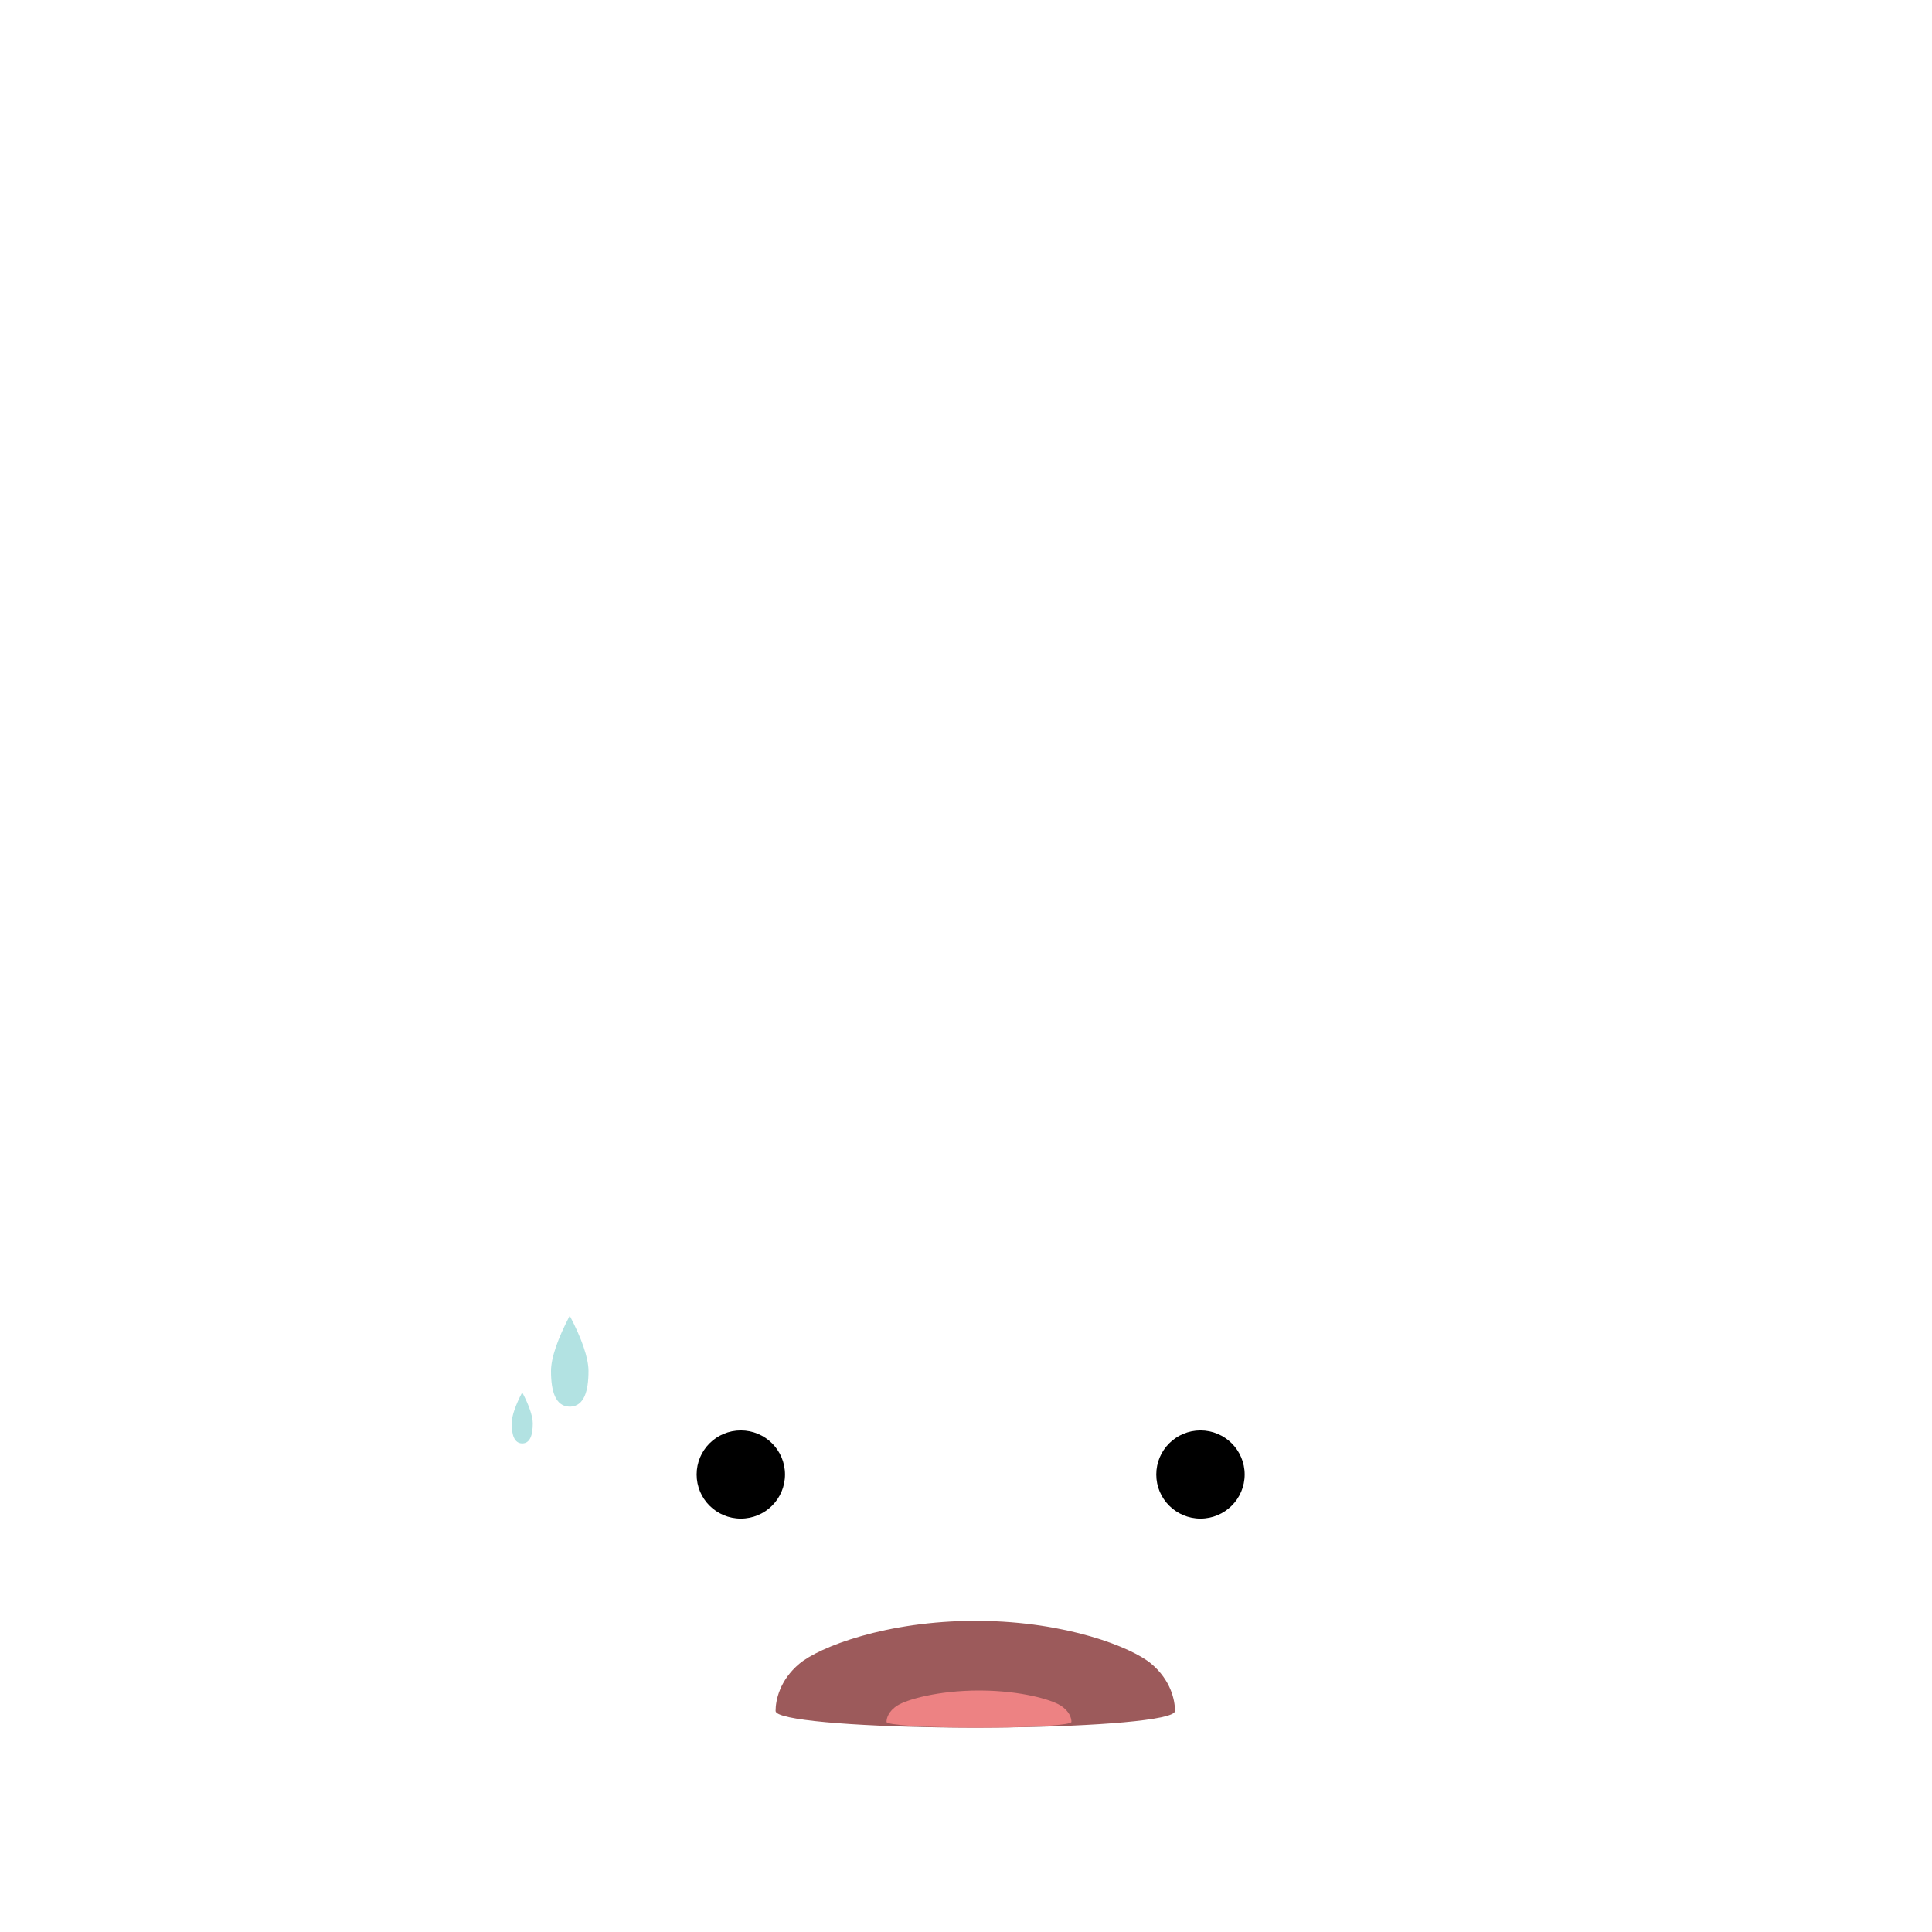
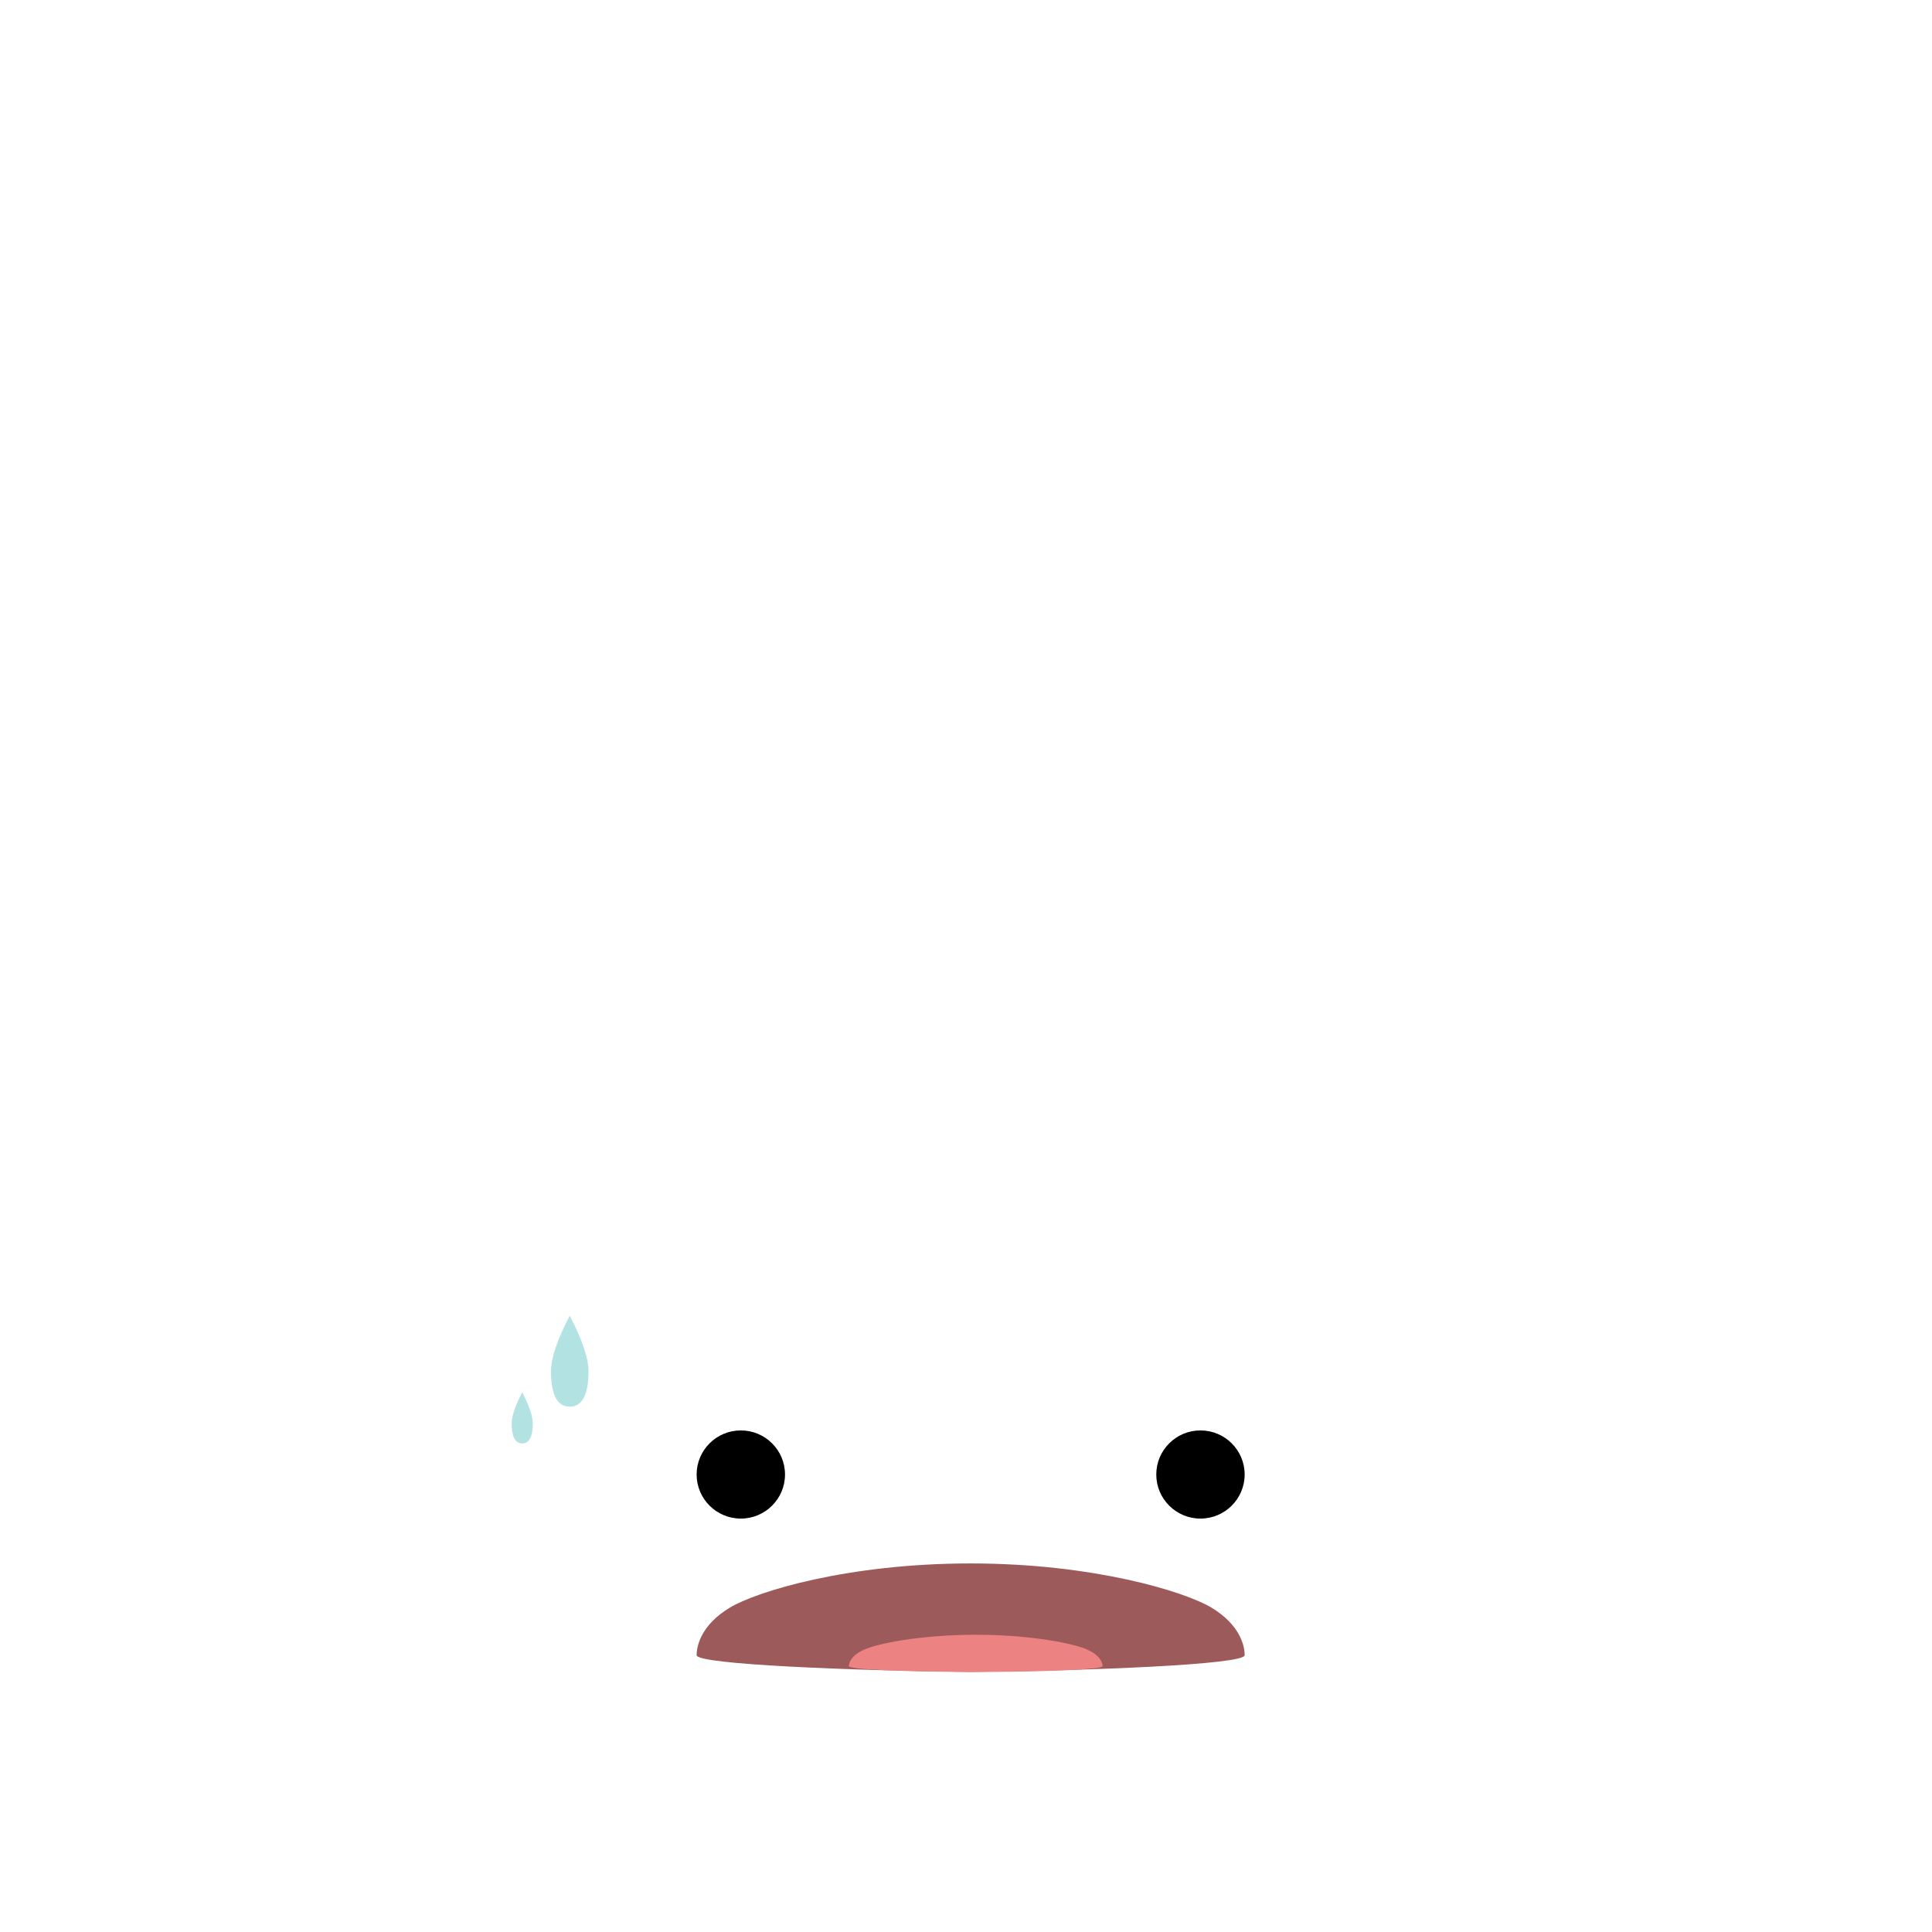
<svg xmlns="http://www.w3.org/2000/svg" width="416px" height="416px" viewBox="0 0 416 416" version="1.1">
  <g id="Axolotl" stroke="none" stroke-width="1" fill="none" fill-rule="evenodd">
    <g id="High-HR" transform="translate(110.1781, 283.3091)">
      <path d="M16.535,11.909 C16.535,16.215 15.589,19.387 12.728,19.569 L12.464,19.577 C9.452,19.527 8.464,16.311 8.464,11.909 C8.464,9.046 9.958,4.84 12.499,0 C15.041,4.84 16.535,9.046 16.535,11.909 Z" id="Big-Sweat" fill="#B2E2E2" />
      <path d="M4.535,23.183 C4.535,25.602 4.003,27.384 2.396,27.487 L2.248,27.491 C0.555,27.463 0,25.656 0,23.183 C0,21.574 0.839,19.211 2.267,16.491 C3.695,19.211 4.535,21.574 4.535,23.183 Z" id="Small-Sweat" fill="#B2E2E2" />
      <ellipse id="Left-Eye" fill="#000000" cx="49.336" cy="34.182" rx="9.515" ry="9.492" />
      <ellipse id="Right-Eye" fill="#000000" cx="148.307" cy="34.182" rx="9.515" ry="9.492" />
-       <path d="M98.477,88.691 L97.08,88.685 L94.988,88.669 L92.225,88.635 C73.754,88.357 56.822,87.085 56.822,85.097 C56.822,82.837 57.674,78.49 61.963,74.905 C66.251,71.32 80.678,65.691 99.872,65.691 L100.716,65.695 C119.486,65.856 133.456,71.372 137.681,74.905 C141.969,78.49 142.822,82.837 142.822,85.097 C142.822,87.11 125.55,88.389 106.832,88.645 L104.756,88.669 C103.595,88.68 102.431,88.688 101.268,88.691 L98.477,88.691 Z" id="Mouth" fill="#9C5A5B" />
-       <path d="M99.995,88.691 L99.349,88.689 L98.38,88.683 L97.101,88.672 C88.55,88.575 80.711,88.132 80.711,87.441 C80.711,86.655 81.105,85.143 83.091,83.896 C85.076,82.649 91.756,80.691 100.642,80.691 L101.032,80.692 C109.722,80.748 116.189,82.667 118.146,83.896 C120.131,85.143 120.526,86.655 120.526,87.441 C120.526,88.141 112.529,88.586 103.864,88.675 L102.902,88.683 C102.365,88.687 101.826,88.69 101.288,88.691 L99.995,88.691 Z" id="Tongue" fill="#ED8283" />
+       <path d="M39.822,73.097 C39.822,70.837 40.992,66.49 46.876,62.905 C52.76,59.32 72.486,53.332 98.822,53.332 C125.158,53.332 144.971,59.372 150.768,62.905 C156.652,66.49 157.822,70.837 157.822,73.097 C157.822,75.11 124.504,76.434 98.822,76.691 C73.478,76.419 39.822,75.085 39.822,73.097 Z" id="Mouth" fill="#9C5A5B" />
+       <path d="M99.06,76.691 L98.173,76.689 L96.844,76.683 L95.089,76.672 C83.355,76.575 72.6,76.132 72.6,75.441 C72.6,74.655 73.141,73.143 75.865,71.896 C78.589,70.649 87.754,68.691 99.947,68.691 L100.483,68.692 C112.406,68.748 121.28,70.667 123.964,71.896 C126.688,73.143 127.229,74.655 127.229,75.441 C127.229,76.141 116.257,76.586 104.367,76.675 L103.049,76.683 C102.311,76.687 101.572,76.69 100.833,76.691 L99.06,76.691 Z" id="Tongue" fill="#ED8283" />
    </g>
  </g>
</svg>
